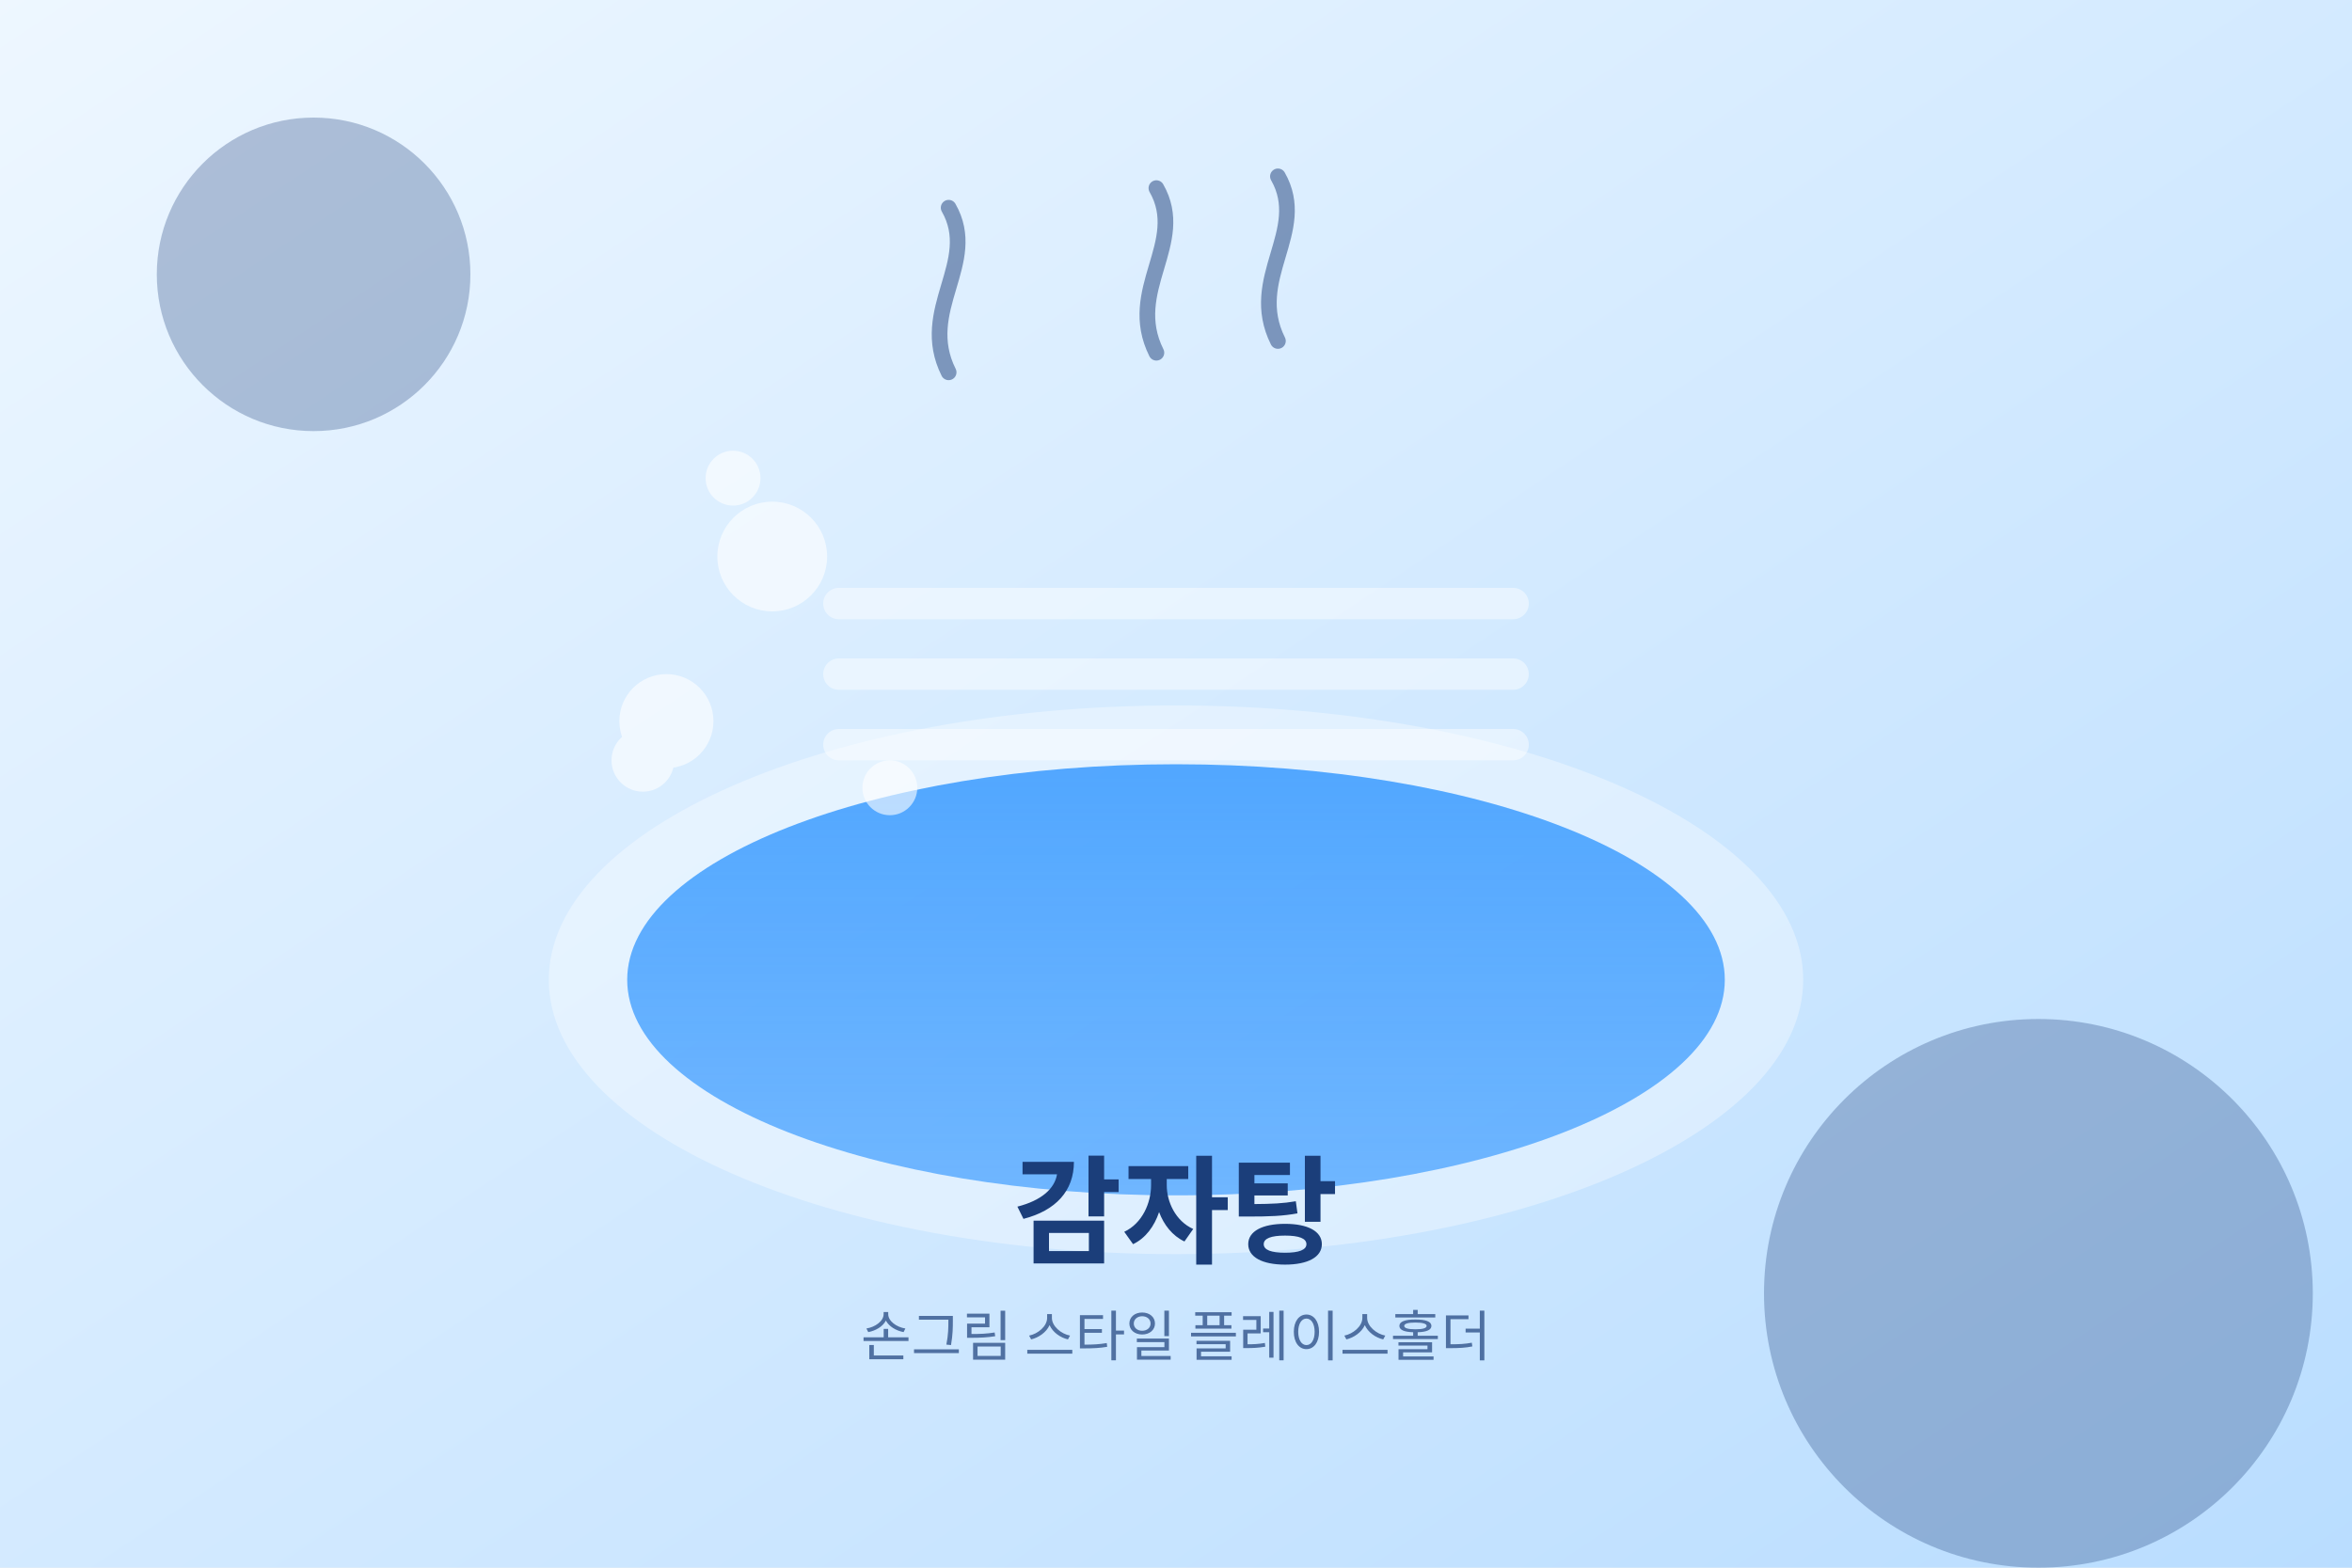
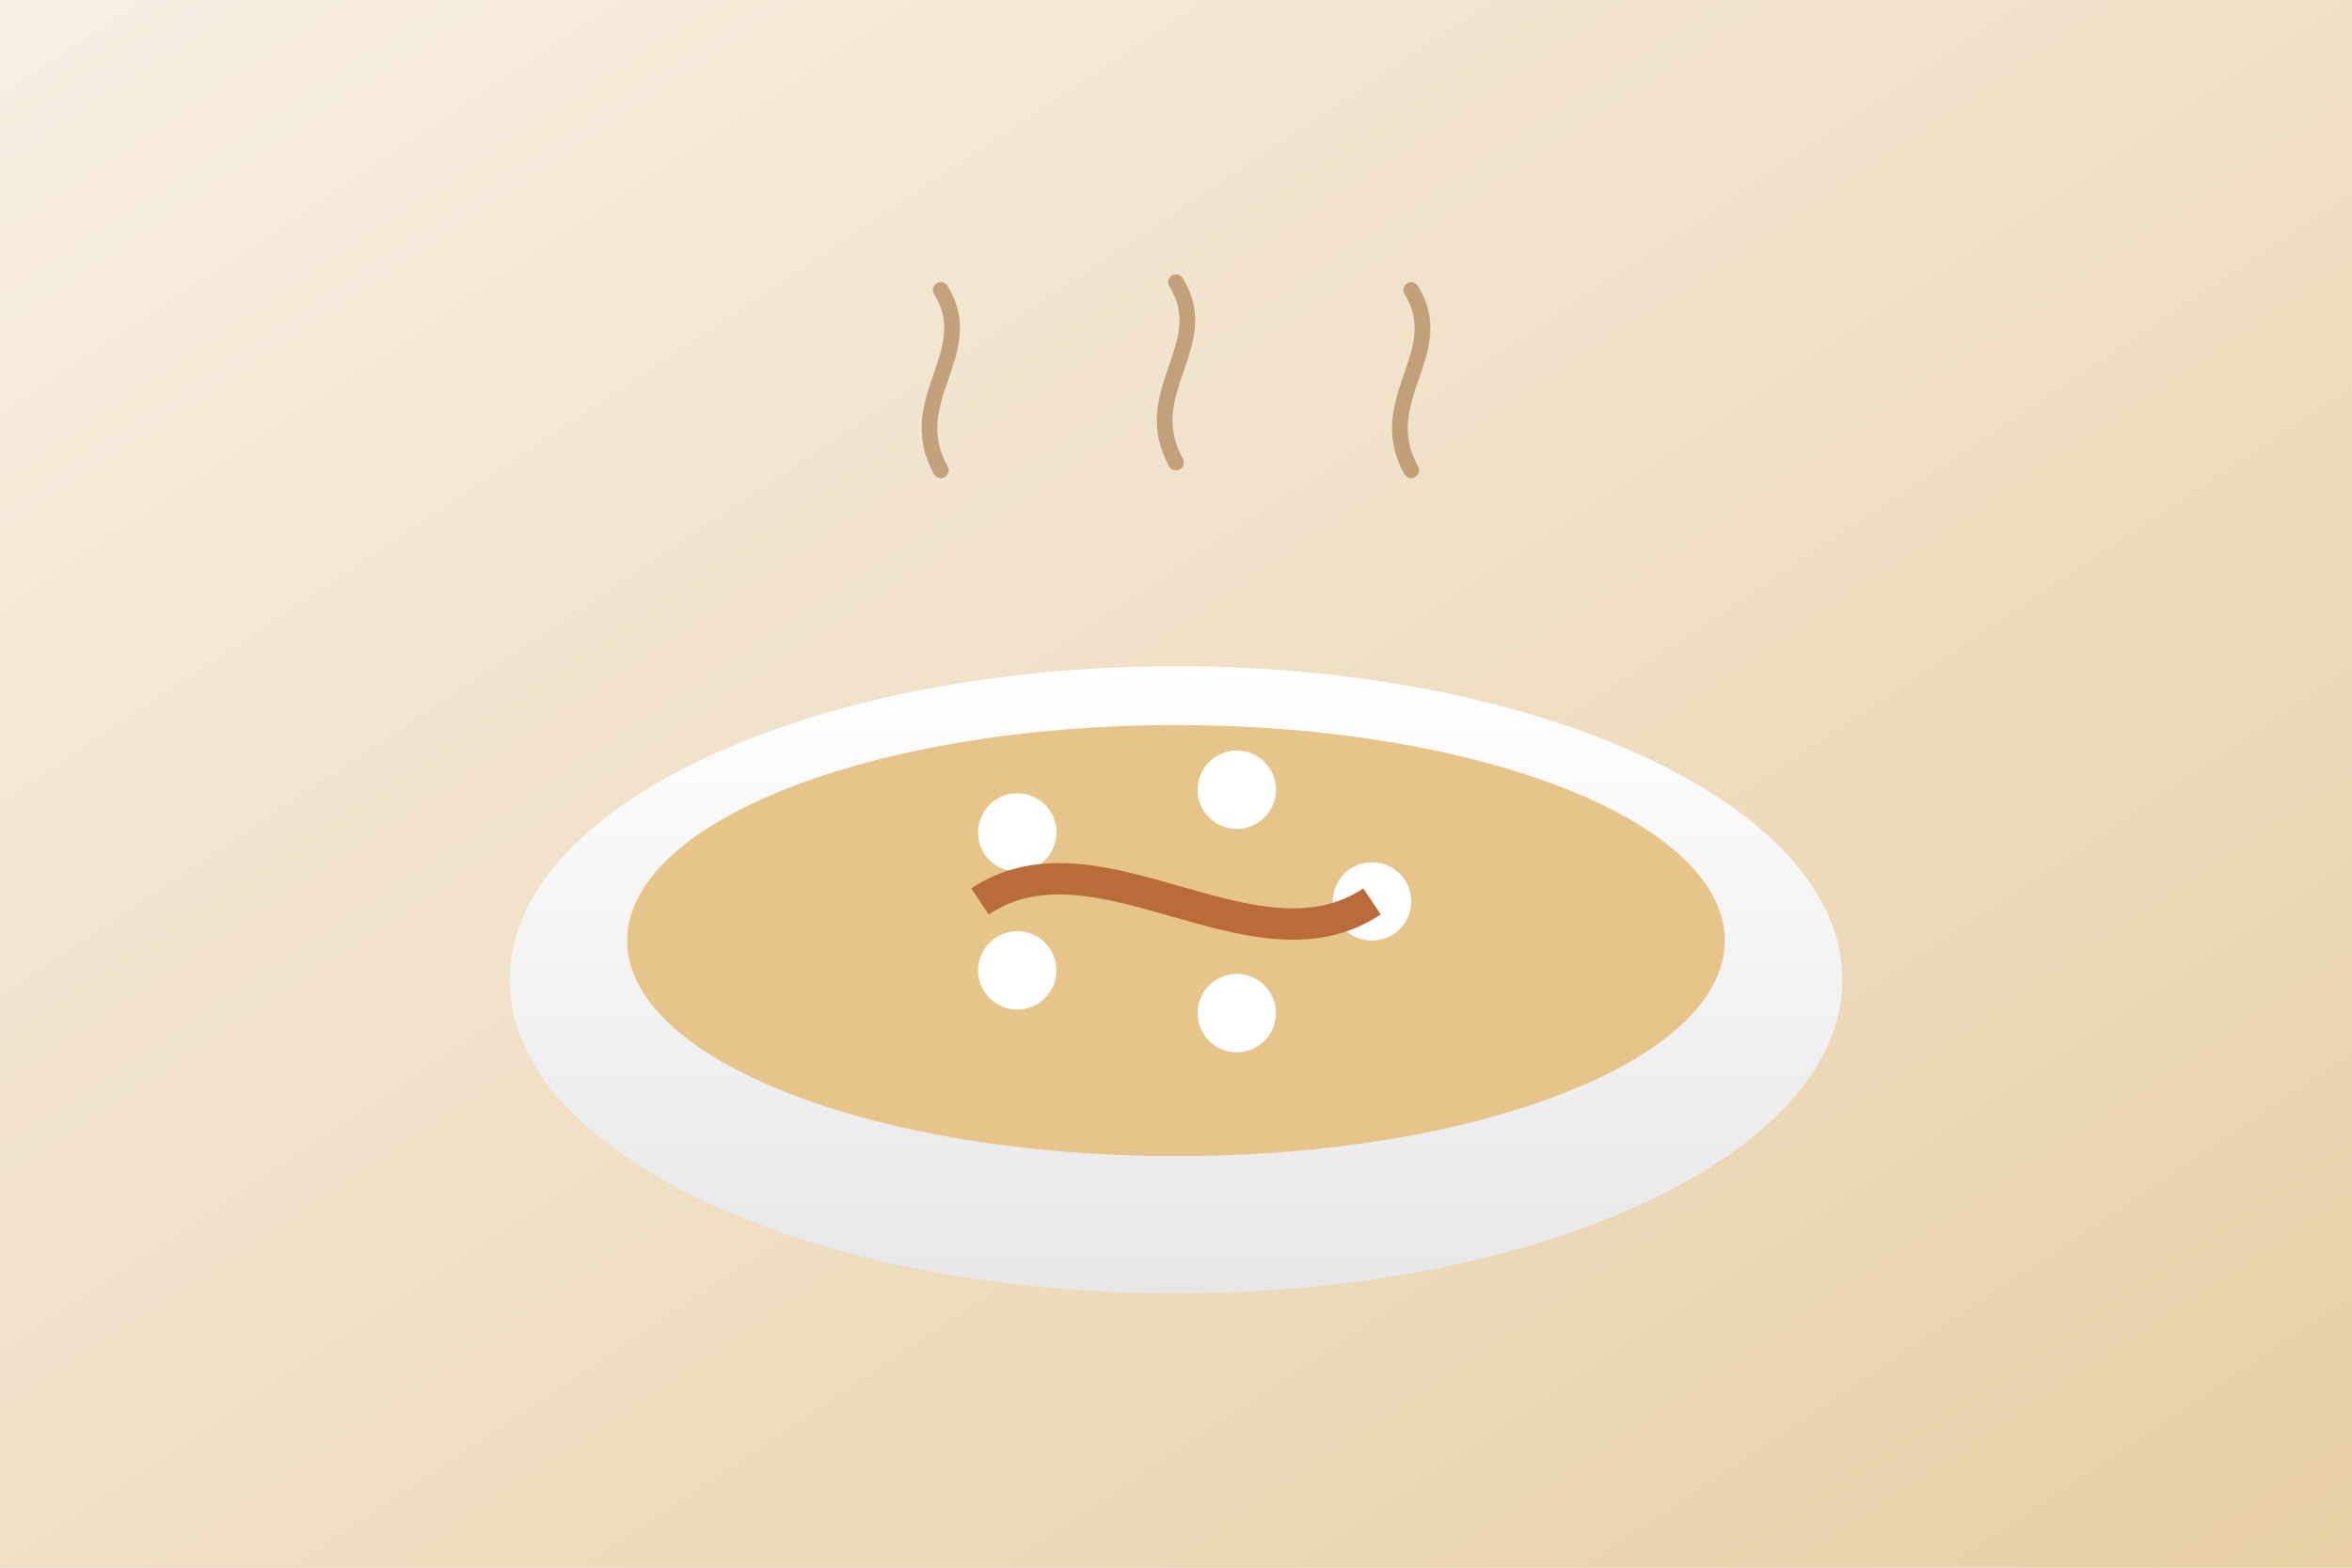
<svg xmlns="http://www.w3.org/2000/svg" width="600" height="400" viewBox="0 0 600 400">
  <defs>
    <linearGradient id="bg" x1="0" y1="0" x2="1" y2="1">
-       <stop offset="0%" stop-color="#eef7ff" />
-       <stop offset="100%" stop-color="#b9ddff" />
+       <stop offset="0%" stop-color="#f7f0e3" />
+       <stop offset="100%" stop-color="#e8cfa6" />
    </linearGradient>
-     <linearGradient id="food" x1="0" y1="0" x2="0" y2="1">
-       <stop offset="0%" stop-color="#4aa3ff" stop-opacity="0.95" />
-       <stop offset="100%" stop-color="#4aa3ff" stop-opacity="0.75" />
+     <linearGradient id="bowl" x1="0" y1="0" x2="0" y2="1">
+       <stop offset="0%" stop-color="#ffffff" />
+       <stop offset="100%" stop-color="#e7e7e7" />
    </linearGradient>
  </defs>
  <rect width="100%" height="100%" fill="url(#bg)" />
-   <g opacity="0.3" fill="#1b3e7a">
-     <circle cx="80" cy="70" r="40" />
-     <circle cx="520" cy="330" r="70" />
+   <ellipse cx="300" cy="250" rx="170" ry="80" fill="url(#bowl)" />
+   <ellipse cx="300" cy="240" rx="140" ry="55" fill="#e6c48a" />
+   <circle cx="350.0" cy="230.0" r="10" fill="#ffffff" />
+   <circle cx="315.5" cy="258.5" r="10" fill="#ffffff" />
+   <circle cx="259.5" cy="247.6" r="10" fill="#ffffff" />
+   <circle cx="259.5" cy="212.4" r="10" fill="#ffffff" />
+   <circle cx="315.5" cy="201.5" r="10" fill="#ffffff" />
+   <g fill="none" stroke="#7a3b00" stroke-width="4" stroke-linecap="round" opacity="0.4">
+     <path d="M240 120 c -10 -18 10 -30 0 -46" />
+     <path d="M300 118 c -10 -18 10 -30 0 -46" />
+     <path d="M360 120 c -10 -18 10 -30 0 -46" />
  </g>
-   <g fill="none" stroke="#1b3e7a" stroke-width="4" stroke-linecap="round" opacity="0.5">
-     <path d="M242 95 c -8 -16 8 -28 0 -42" />
-     <path d="M295 90 c -8 -16 8 -28 0 -42" />
-     <path d="M326 87 c -8 -16 8 -28 0 -42" />
-   </g>
-   <ellipse cx="300" cy="250" rx="160" ry="70" fill="#ffffff" opacity="0.35" />
-   <ellipse cx="300" cy="250" rx="140" ry="55" fill="url(#food)" />
-   <rect x="210" y="150" width="180" height="8" rx="4" fill="#ffffff" opacity="0.45" />
-   <rect x="210" y="168" width="180" height="8" rx="4" fill="#ffffff" opacity="0.45" />
-   <rect x="210" y="186" width="180" height="8" rx="4" fill="#ffffff" opacity="0.45" />
-   <g fill="#ffffff" opacity="0.6">
-     <circle cx="164" cy="194" r="8" />
-     <circle cx="227" cy="201" r="7" />
-     <circle cx="197" cy="142" r="14" />
-     <circle cx="187" cy="122" r="7" />
-     <circle cx="170" cy="184" r="12" />
-   </g>
-   <g font-family="Pretendard, 'Apple SD Gothic Neo', sans-serif" text-anchor="middle">
-     <text x="300" y="320" font-size="30" fill="#1b3e7a" font-weight="700">감자탕</text>
-     <text x="300" y="346" font-size="14" fill="#1b3e7a" opacity="0.7">손그림 스타일 플레이스홀더</text>
-   </g>
+   <path d="M250 230 C 280 210, 320 250, 350 230" stroke="#b96b3a" stroke-width="8" fill="none" />
</svg>
